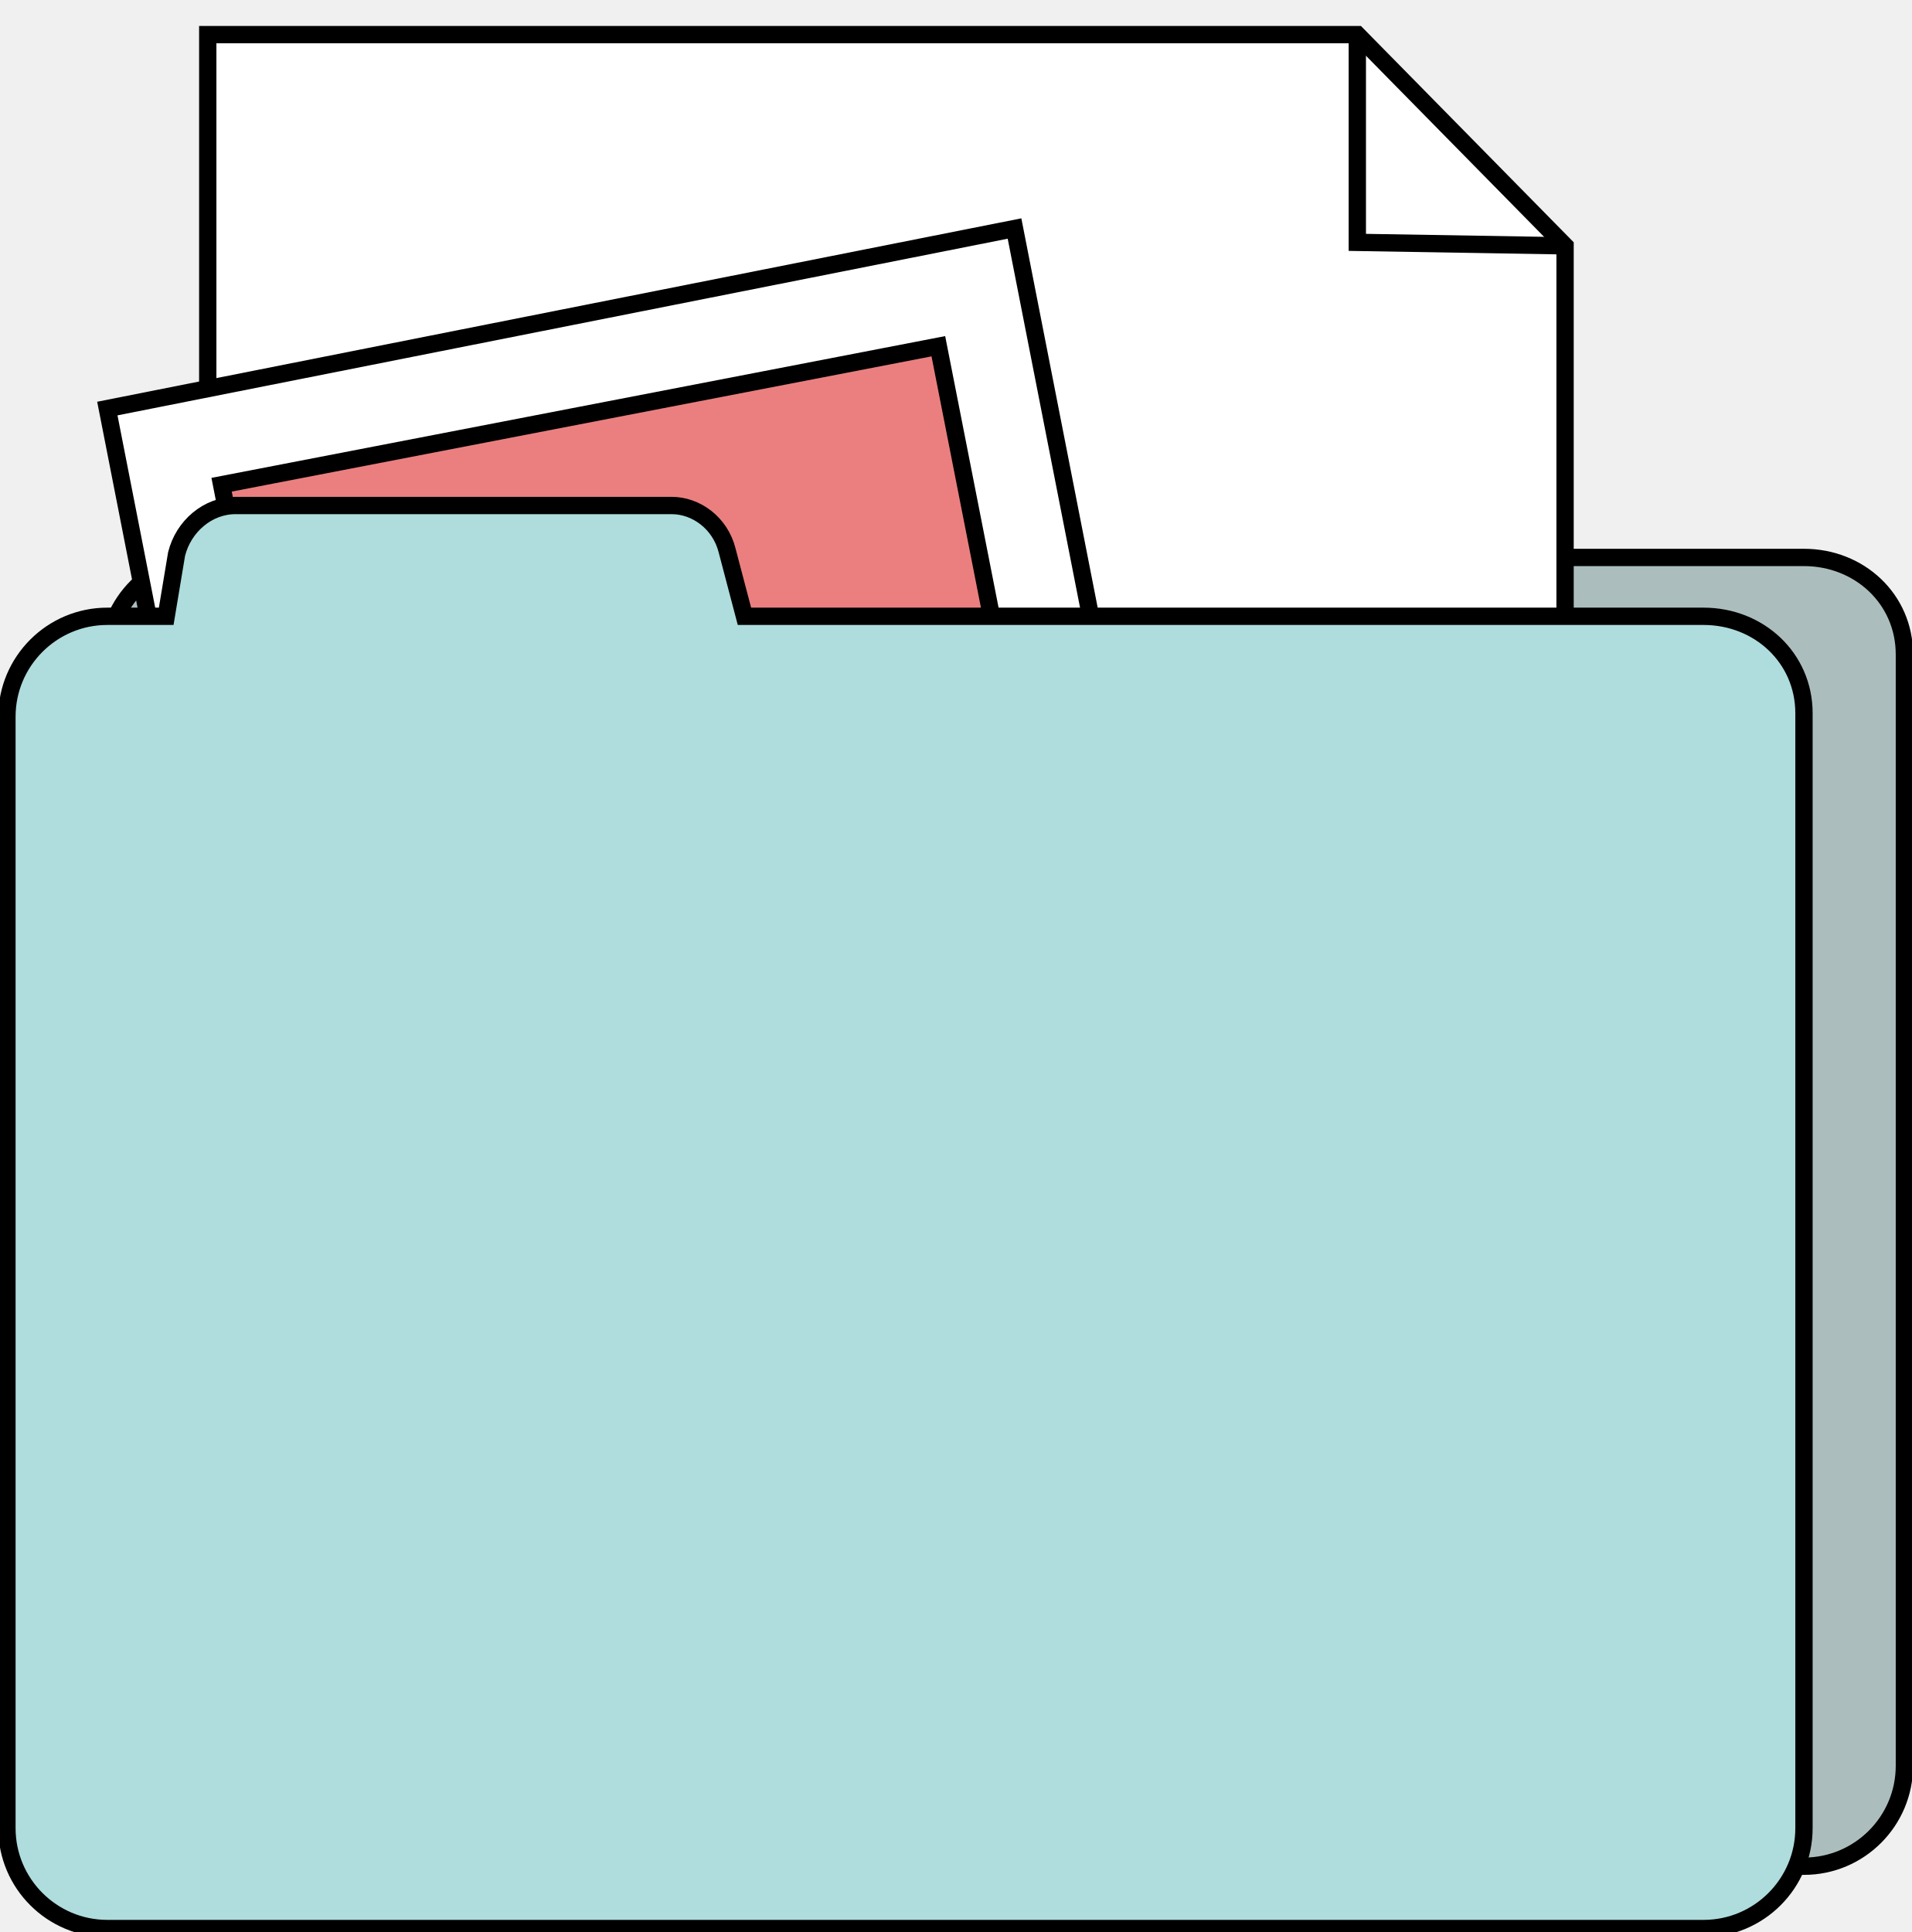
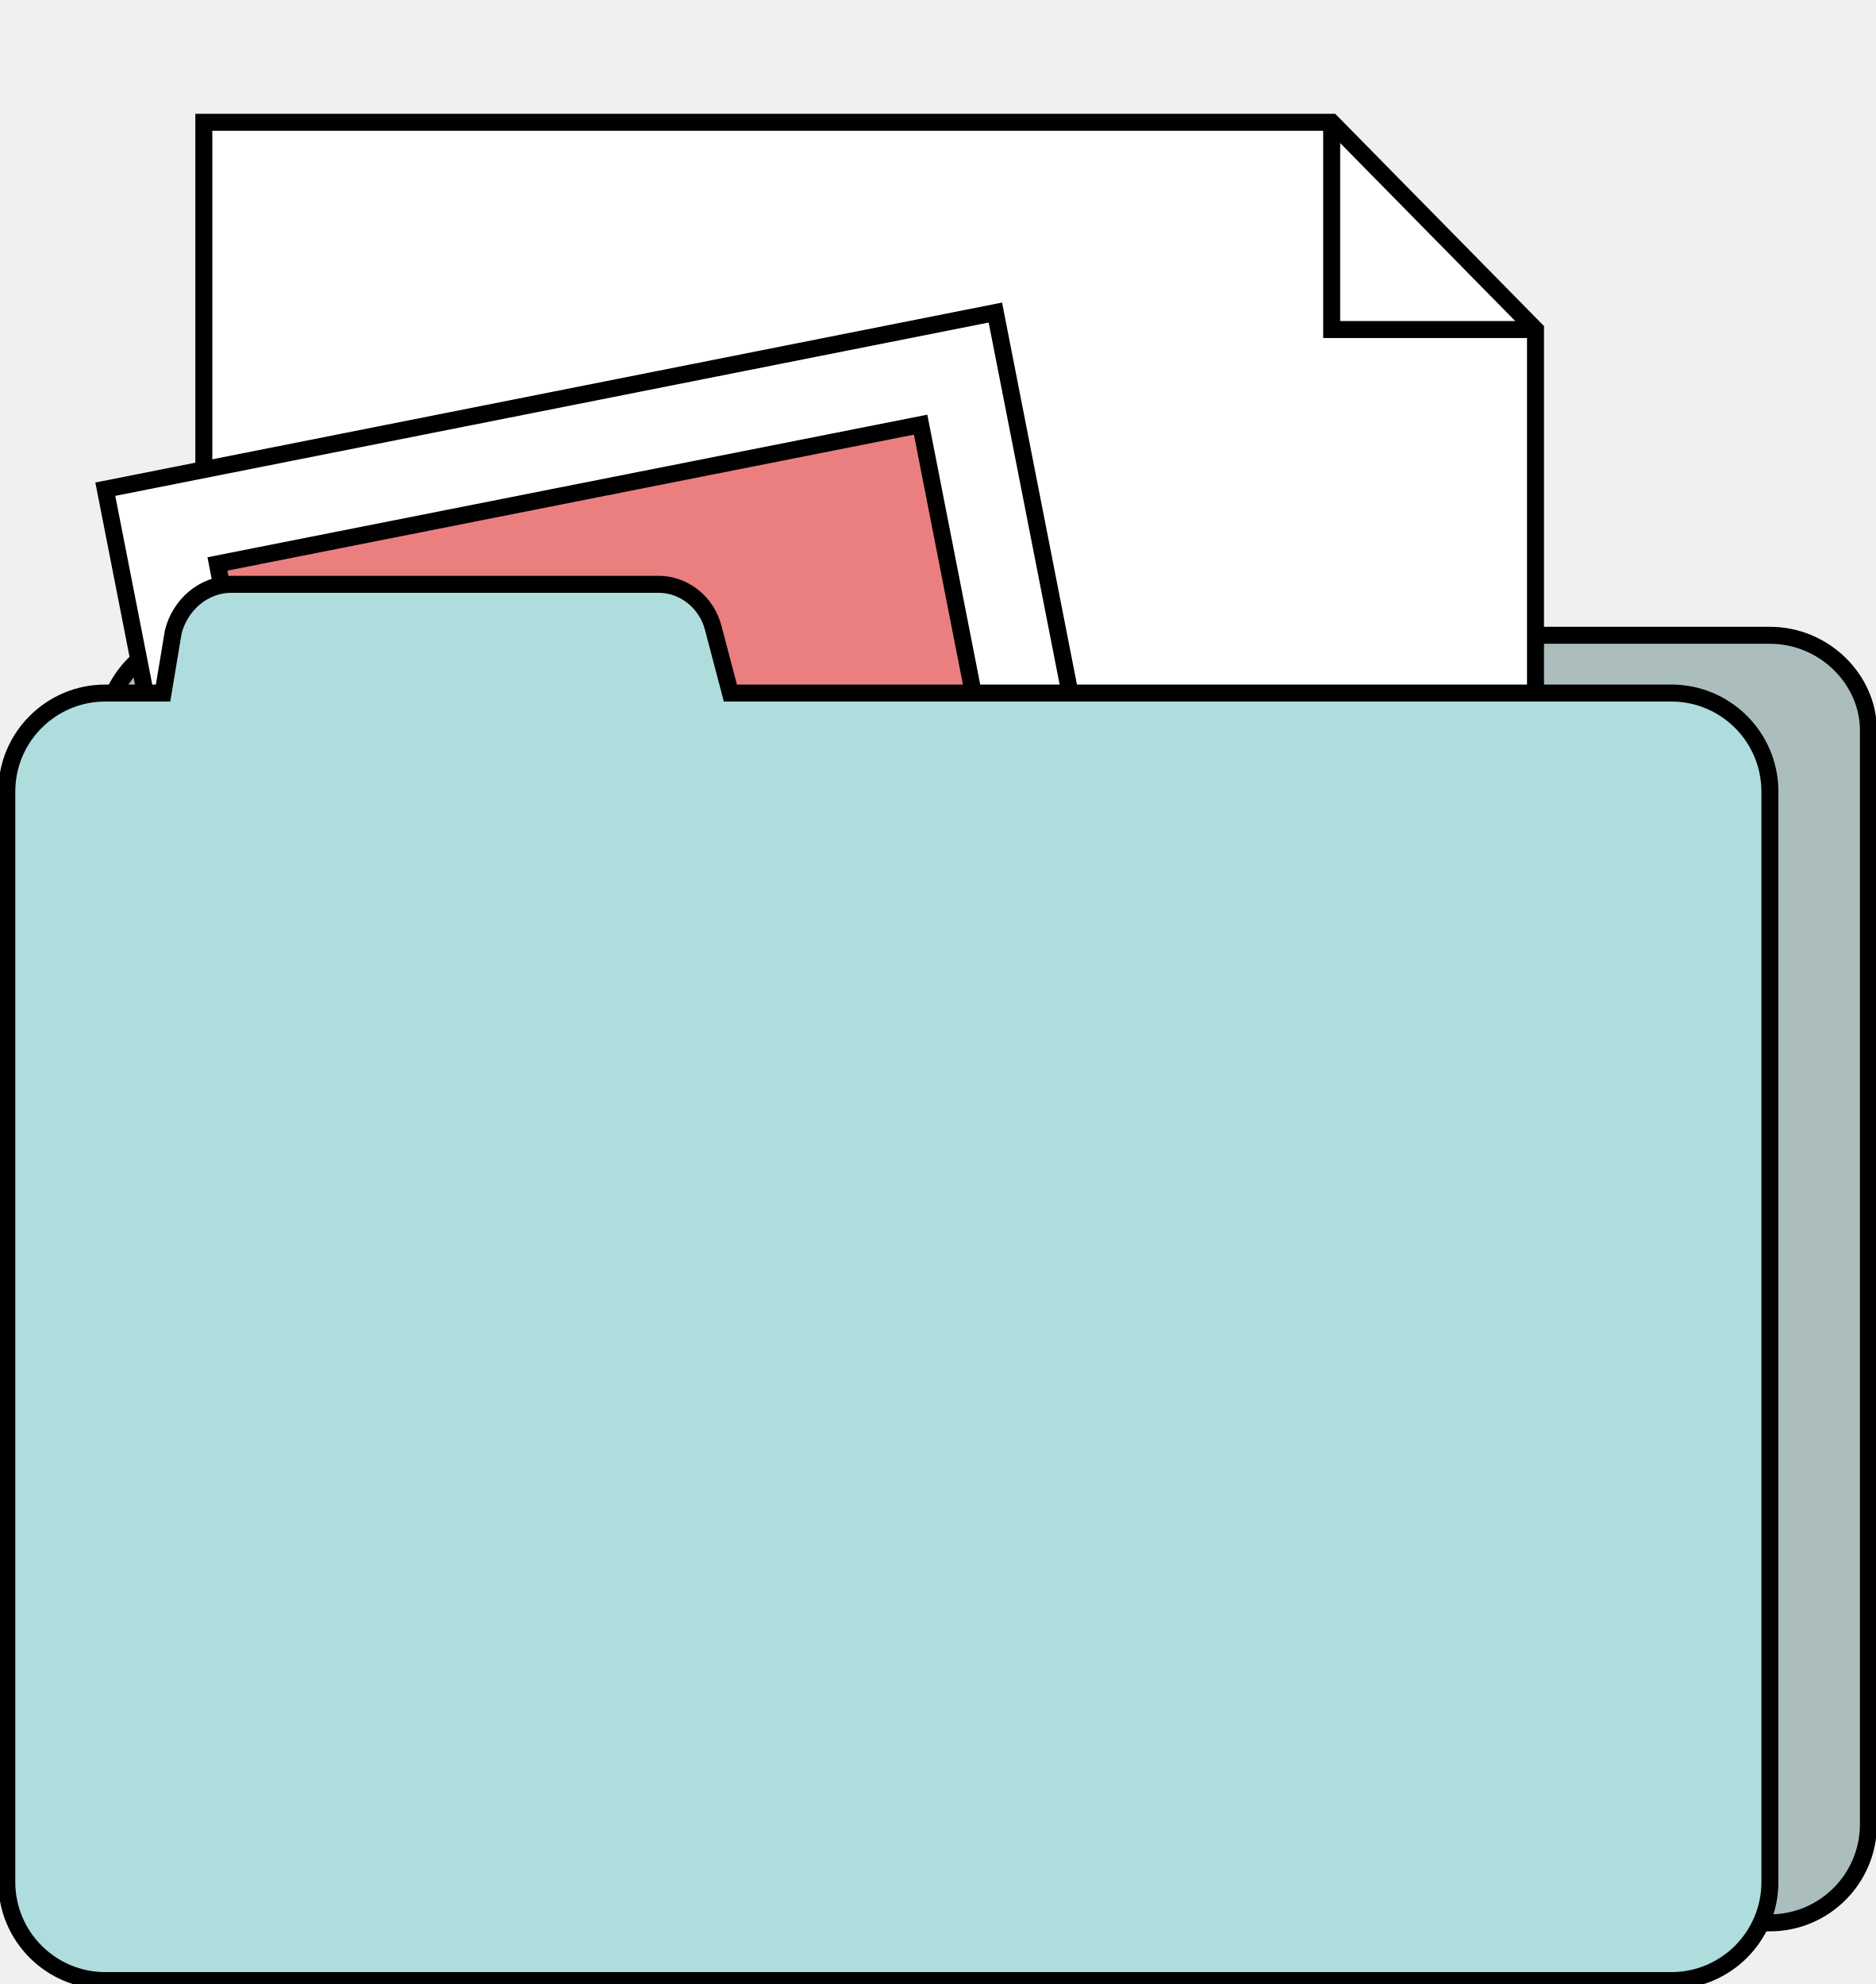
- <svg xmlns="http://www.w3.org/2000/svg" version="1.1" x="0px" y="0px" viewBox="0 0 55.2 55.8" style="enable-background:new 0 0 55.2 55.8;" xml:space="preserve">
+ <svg xmlns="http://www.w3.org/2000/svg" version="1.1" x="0px" y="0px" viewBox="0 0 55.2 58.4" style="enable-background:new 0 0 55.2 58.4;" xml:space="preserve">
  <style type="text/css">
	.st0{fill:#1F1FFF;}
- 	.st1{fill:#585957;stroke:#000000;stroke-width:0.5;stroke-miterlimit:10;}
- 	.st2{fill:#FF9A93;stroke:#000000;stroke-width:0.5;stroke-miterlimit:10;}
- 	.st3{fill:#F0F0F0;}
- 	.st4{fill:#ABBEBD;stroke:#000000;stroke-width:0.5;stroke-miterlimit:10;}
- 	.st5{fill:#FFFFFF;stroke:#000000;stroke-width:0.5;stroke-miterlimit:10;}
- 	.st6{fill:none;stroke:#000000;stroke-width:0.5;stroke-miterlimit:10;}
- 	.st7{fill:#EB7F7F;}
- 	.st8{fill:#AFDCDC;stroke:#000000;stroke-width:0.5;stroke-miterlimit:10;}
- 	.st9{fill:#75C9DF;}
- 	.st10{opacity:0.23;fill:#585957;}
- 	.st11{fill:#8DCBC3;}
- 	.st12{fill:#AFDCDC;}
- 	.st13{fill:#F9EEDB;}
- 	.st14{opacity:0.44;}
- 	.st15{fill:none;stroke:#FF0000;stroke-miterlimit:10;}
- 	.st16{fill:#002CA4;}
- 	.st17{fill:#0050E3;}
- 	.st18{fill:#FFA8A7;}
- 	.st19{fill:#FFCFD0;}
- 	.st20{fill:#0050E3;stroke:#1B1464;stroke-miterlimit:10;}
- 	.st21{fill:#00BAA5;}
- 	.st22{fill:#C7EAD7;}
- 	.st23{fill:#FF3627;}
- 	.st24{fill:#D80000;}
- 	.st25{fill:#1B9787;}
- 	.st26{fill:#FEFD87;}
- 	.st27{fill:#002D82;}
- 	.st28{fill:#00106A;}
- 	.st29{fill:#E492B8;}
- 	.st30{fill:#22B573;stroke:#000000;stroke-width:0.5;stroke-miterlimit:10;}
- 	.st31{fill:#FFD900;}
- 	.st32{fill:#DAB312;stroke:#000000;stroke-width:0.5;stroke-miterlimit:10;}
- 	.st33{fill:#FF9A93;}
- 	.st34{fill:#FEFEC3;}
- 	.st35{fill:#FFBECA;}
- 	.st36{fill:#FFA5AE;}
- 	.st37{fill:#FFFFFF;}
- 	.st38{fill:#8FBC9C;}
- 	.st39{fill:none;stroke:#000000;stroke-width:0.25;stroke-miterlimit:10;}
- 	.st40{opacity:0.32;fill:#585957;}
- 	.st41{fill:none;stroke:#000000;stroke-width:2;stroke-miterlimit:10;}
- 	.st42{fill:#FEFEC3;stroke:#000000;stroke-width:0.5;stroke-miterlimit:10;}
- 	.st43{fill:#FFBECA;stroke:#000000;stroke-width:0.5;stroke-miterlimit:10;}
- 	.st44{opacity:0.84;}
- 	.st45{fill:#FF1D25;}
- 	.st46{opacity:0.53;fill:#FF0000;stroke:#1F1FFF;stroke-miterlimit:10;}
- 	.st47{fill:#FCF6ED;stroke:#000000;stroke-miterlimit:10;}
- 	.st48{fill:#7F7F7F;stroke:#000000;stroke-miterlimit:10;}
- 	.st49{opacity:0.12;}
- 	.st50{fill:#008072;stroke:#000000;stroke-width:0.75;stroke-miterlimit:10;}
- 	.st51{fill:#FFE7A0;stroke:#000000;stroke-width:0.75;stroke-miterlimit:10;}
- 	.st52{fill:#FFA5AE;stroke:#000000;stroke-width:0.75;stroke-miterlimit:10;}
- 	.st53{fill:none;stroke:#000000;stroke-width:3;stroke-miterlimit:10;}
- 	.st54{fill:#FFA5AE;stroke:#000000;stroke-width:0.1;stroke-miterlimit:10;}
- 	.st55{fill:#FF0000;}
- 	.st56{fill:#ABBEBD;stroke:#000000;stroke-width:0.25;stroke-miterlimit:10;}
- 	.st57{opacity:0.6;fill:#FFFFFF;}
- 	.st58{fill:#FF4A3D;}
- 	.st59{fill:none;stroke:#000000;stroke-width:0.75;stroke-miterlimit:10;}
- 	.st60{fill:#FEF7EF;stroke:#000000;stroke-width:0.75;stroke-miterlimit:10;}
- 	.st61{fill:none;stroke:#000000;stroke-width:0.75;stroke-linecap:round;stroke-miterlimit:10;}
- 	.st62{fill:#FFFFFF;stroke:#000000;stroke-width:0.75;stroke-miterlimit:10;}
- 	.st63{fill:#DBDAD2;stroke:#000000;stroke-width:0.5;stroke-miterlimit:10;}
- 	.st64{fill:#FF4A3D;stroke:#000000;stroke-width:0.5;stroke-linecap:round;stroke-miterlimit:10;}
- 	.st65{fill:none;stroke:#000000;stroke-width:0.5;stroke-linecap:round;stroke-miterlimit:10;}
- 	.st66{fill:#F9EEDB;stroke:#000000;stroke-width:0.5;stroke-miterlimit:10;}
- 	.st67{fill:#7F7F7F;stroke:#000000;stroke-width:0.5;stroke-miterlimit:10;}
- 	.st68{fill:#7FDCD2;stroke:#000000;stroke-width:0.5;stroke-miterlimit:10;}
+ 	.st1{fill:#F0F0F0;}
+ 	.st2{fill:#2F2F2F;stroke:#FFFFFF;stroke-width:0.5;stroke-miterlimit:10;}
+ 	.st3{fill:#585957;stroke:#000000;stroke-width:0.5;stroke-miterlimit:10;}
+ 	.st4{fill:#FF9A93;stroke:#000000;stroke-width:0.5;stroke-miterlimit:10;}
+ 	.st5{fill:#ABBEBD;stroke:#000000;stroke-width:0.5;stroke-miterlimit:10;}
+ 	.st6{fill:#FFFFFF;stroke:#000000;stroke-width:0.5;stroke-miterlimit:10;}
+ 	.st7{fill:none;stroke:#000000;stroke-width:0.5;stroke-miterlimit:10;}
+ 	.st8{fill:#EB7F7F;}
+ 	.st9{fill:#AFDCDC;stroke:#000000;stroke-width:0.5;stroke-miterlimit:10;}
+ 	.st10{fill:#75C9DF;}
+ 	.st11{opacity:0.23;fill:#585957;}
+ 	.st12{fill:#8DCBC3;}
+ 	.st13{fill:#AFDCDC;}
+ 	.st14{fill:#F9EEDB;}
+ 	.st15{opacity:0.44;}
+ 	.st16{fill:none;stroke:#FF0000;stroke-miterlimit:10;}
+ 	.st17{fill:#002CA4;}
+ 	.st18{fill:#0050E3;}
+ 	.st19{fill:#FFA8A7;}
+ 	.st20{fill:#FFCFD0;}
+ 	.st21{fill:#0050E3;stroke:#1B1464;stroke-miterlimit:10;}
+ 	.st22{fill:#00BAA5;}
+ 	.st23{fill:#C7EAD7;}
+ 	.st24{fill:#FF3627;}
+ 	.st25{fill:#D80000;}
+ 	.st26{fill:#1B9787;}
+ 	.st27{fill:#FEFD87;}
+ 	.st28{fill:#002D82;}
+ 	.st29{fill:#00106A;}
+ 	.st30{fill:#E492B8;}
+ 	.st31{fill:#22B573;stroke:#000000;stroke-width:0.5;stroke-miterlimit:10;}
+ 	.st32{fill:#FFD900;}
+ 	.st33{fill:#DAB312;stroke:#000000;stroke-width:0.5;stroke-miterlimit:10;}
+ 	.st34{fill:#FF9A93;}
+ 	.st35{fill:#FEFEC3;}
+ 	.st36{fill:#FFBECA;}
+ 	.st37{fill:#FFA5AE;}
+ 	.st38{fill:#FFFFFF;}
+ 	.st39{fill:#8FBC9C;}
+ 	.st40{fill:none;stroke:#000000;stroke-width:0.25;stroke-miterlimit:10;}
+ 	.st41{opacity:0.32;fill:#585957;}
+ 	.st42{fill:none;stroke:#000000;stroke-width:2;stroke-miterlimit:10;}
+ 	.st43{fill:#FEFEC3;stroke:#000000;stroke-width:0.5;stroke-miterlimit:10;}
+ 	.st44{fill:#FFBECA;stroke:#000000;stroke-width:0.5;stroke-miterlimit:10;}
+ 	.st45{opacity:0.84;}
+ 	.st46{fill:#FF1D25;}
+ 	.st47{opacity:0.53;fill:#FF0000;stroke:#1F1FFF;stroke-miterlimit:10;}
+ 	.st48{fill:#FCF6ED;stroke:#000000;stroke-miterlimit:10;}
+ 	.st49{fill:#7F7F7F;stroke:#000000;stroke-miterlimit:10;}
+ 	.st50{opacity:0.12;}
+ 	.st51{fill:#008072;stroke:#000000;stroke-width:0.75;stroke-miterlimit:10;}
+ 	.st52{fill:#FFE7A0;stroke:#000000;stroke-width:0.75;stroke-miterlimit:10;}
+ 	.st53{fill:#FFA5AE;stroke:#000000;stroke-width:0.75;stroke-miterlimit:10;}
+ 	.st54{fill:none;stroke:#000000;stroke-width:3;stroke-miterlimit:10;}
+ 	.st55{fill:#FFA5AE;stroke:#000000;stroke-width:0.1;stroke-miterlimit:10;}
+ 	.st56{fill:#FF0000;}
+ 	.st57{fill:#ABBEBD;stroke:#000000;stroke-width:0.25;stroke-miterlimit:10;}
+ 	.st58{opacity:0.6;fill:#FFFFFF;}
+ 	.st59{fill:#FF4A3D;}
+ 	.st60{fill:none;stroke:#000000;stroke-width:0.75;stroke-miterlimit:10;}
+ 	.st61{fill:#FEF7EF;stroke:#000000;stroke-width:0.75;stroke-miterlimit:10;}
+ 	.st62{fill:none;stroke:#000000;stroke-width:0.75;stroke-linecap:round;stroke-miterlimit:10;}
+ 	.st63{fill:#FFFFFF;stroke:#000000;stroke-width:0.75;stroke-miterlimit:10;}
+ 	.st64{fill:#DBDAD2;stroke:#000000;stroke-width:0.5;stroke-miterlimit:10;}
+ 	.st65{fill:#FF4A3D;stroke:#000000;stroke-width:0.5;stroke-linecap:round;stroke-miterlimit:10;}
+ 	.st66{fill:none;stroke:#000000;stroke-width:0.5;stroke-linecap:round;stroke-miterlimit:10;}
+ 	.st67{fill:#F9EEDB;stroke:#000000;stroke-width:0.5;stroke-miterlimit:10;}
+ 	.st68{fill:#7F7F7F;stroke:#000000;stroke-width:0.5;stroke-miterlimit:10;}
+ 	.st69{fill:#7FDCD2;stroke:#000000;stroke-width:0.5;stroke-miterlimit:10;}
+ 	.st70{fill:#FF7BAC;stroke:#2F2F2F;stroke-width:0.5;stroke-miterlimit:10;}
+ 	.st71{fill:none;stroke:#2F2F2F;stroke-width:0.5;stroke-miterlimit:10;}
+ 	.st72{fill:#F9EEDB;stroke:#2F2F2F;stroke-width:0.5;stroke-miterlimit:10;}
+ 	.st73{fill:#2F2F2F;}
+ 	.st74{fill:none;stroke:#F9EEDB;stroke-width:0.5;stroke-miterlimit:10;}
+ 	.st75{fill:none;stroke:#000000;stroke-linejoin:round;stroke-miterlimit:10;}
</style>
  <g id="Ebene_2">
</g>
  <g id="Ebene_1">
    <g>
-       <path class="st4" d="M52.1,16.1H24.3l-0.4-1.9c-0.2-0.8-0.9-1.3-1.6-1.3H9.6c-0.8,0-1.5,0.6-1.7,1.4l-0.3,1.8H6    c-1.6,0-2.9,1.3-2.9,2.9V51c0,1.6,1.3,2.9,2.9,2.9h46.1c1.6,0,2.9-1.3,2.9-2.9V18.9C55,17.3,53.7,16.1,52.1,16.1z" />
+       <path class="st5" d="M52.1,18.7H24.3l-0.4-1.9c-0.2-0.8-0.9-1.3-1.6-1.3H9.6c-0.8,0-1.5,0.6-1.7,1.4l-0.3,1.8H6    c-1.6,0-2.9,1.3-2.9,2.9v32.1c0,1.6,1.3,2.9,2.9,2.9h46.1c1.6,0,2.9-1.3,2.9-2.9V21.5C55,20,53.7,18.7,52.1,18.7z" />
      <g>
-         <polygon class="st5" points="39.2,1 6,1 6,40.2 45.2,40.2 45.2,7.1    " />
-         <polyline class="st6" points="39.2,1 39.2,7 45.2,7.1    " />
+         <polygon class="st6" points="39.2,3.6 6,3.6 6,42.8 45.2,42.8 45.2,9.7    " />
+         <polyline class="st7" points="39.2,3.6 39.2,9.7 45.2,9.7    " />
      </g>
      <g>
-         <rect x="3.2" y="15.3" transform="matrix(0.193 0.9812 -0.9812 0.193 42.832 2.4601)" class="st7" width="33.5" height="23.9" />
+         <rect x="3.2" y="17.9" transform="matrix(0.193 0.9812 -0.9812 0.193 45.4051 4.5764)" class="st8" width="33.5" height="23.9" />
        <g>
-           <path class="st5" d="M10.1,47.5l-7-35.7l26.2-5.2l7,35.7L10.1,47.5z M6.4,14l5.9,30.1l20.7-4.1L27.1,10L6.4,14z" />
+           <path class="st6" d="M10.1,50.1l-7-35.7l26.2-5.2l7,35.7L10.1,50.1z M6.4,16.6l5.9,30.1l20.7-4.1l-5.9-30.1L6.4,16.6z" />
        </g>
      </g>
-       <path class="st8" d="M49.2,17.8H21.5L21,15.9c-0.2-0.8-0.9-1.3-1.6-1.3H6.8c-0.8,0-1.5,0.6-1.7,1.4l-0.3,1.8H3.1    c-1.6,0-2.9,1.3-2.9,2.9v32.1c0,1.6,1.3,2.9,2.9,2.9h46.1c1.6,0,2.9-1.3,2.9-2.9V20.6C52.1,19,50.8,17.8,49.2,17.8z" />
+       <path class="st9" d="M49.2,20.4H21.5L21,18.5c-0.2-0.8-0.9-1.3-1.6-1.3H6.8c-0.8,0-1.5,0.6-1.7,1.4l-0.3,1.8H3.1    c-1.6,0-2.9,1.3-2.9,2.9v32.1c0,1.6,1.3,2.9,2.9,2.9h46.1c1.6,0,2.9-1.3,2.9-2.9V23.3C52.1,21.7,50.8,20.4,49.2,20.4z" />
    </g>
  </g>
</svg>
